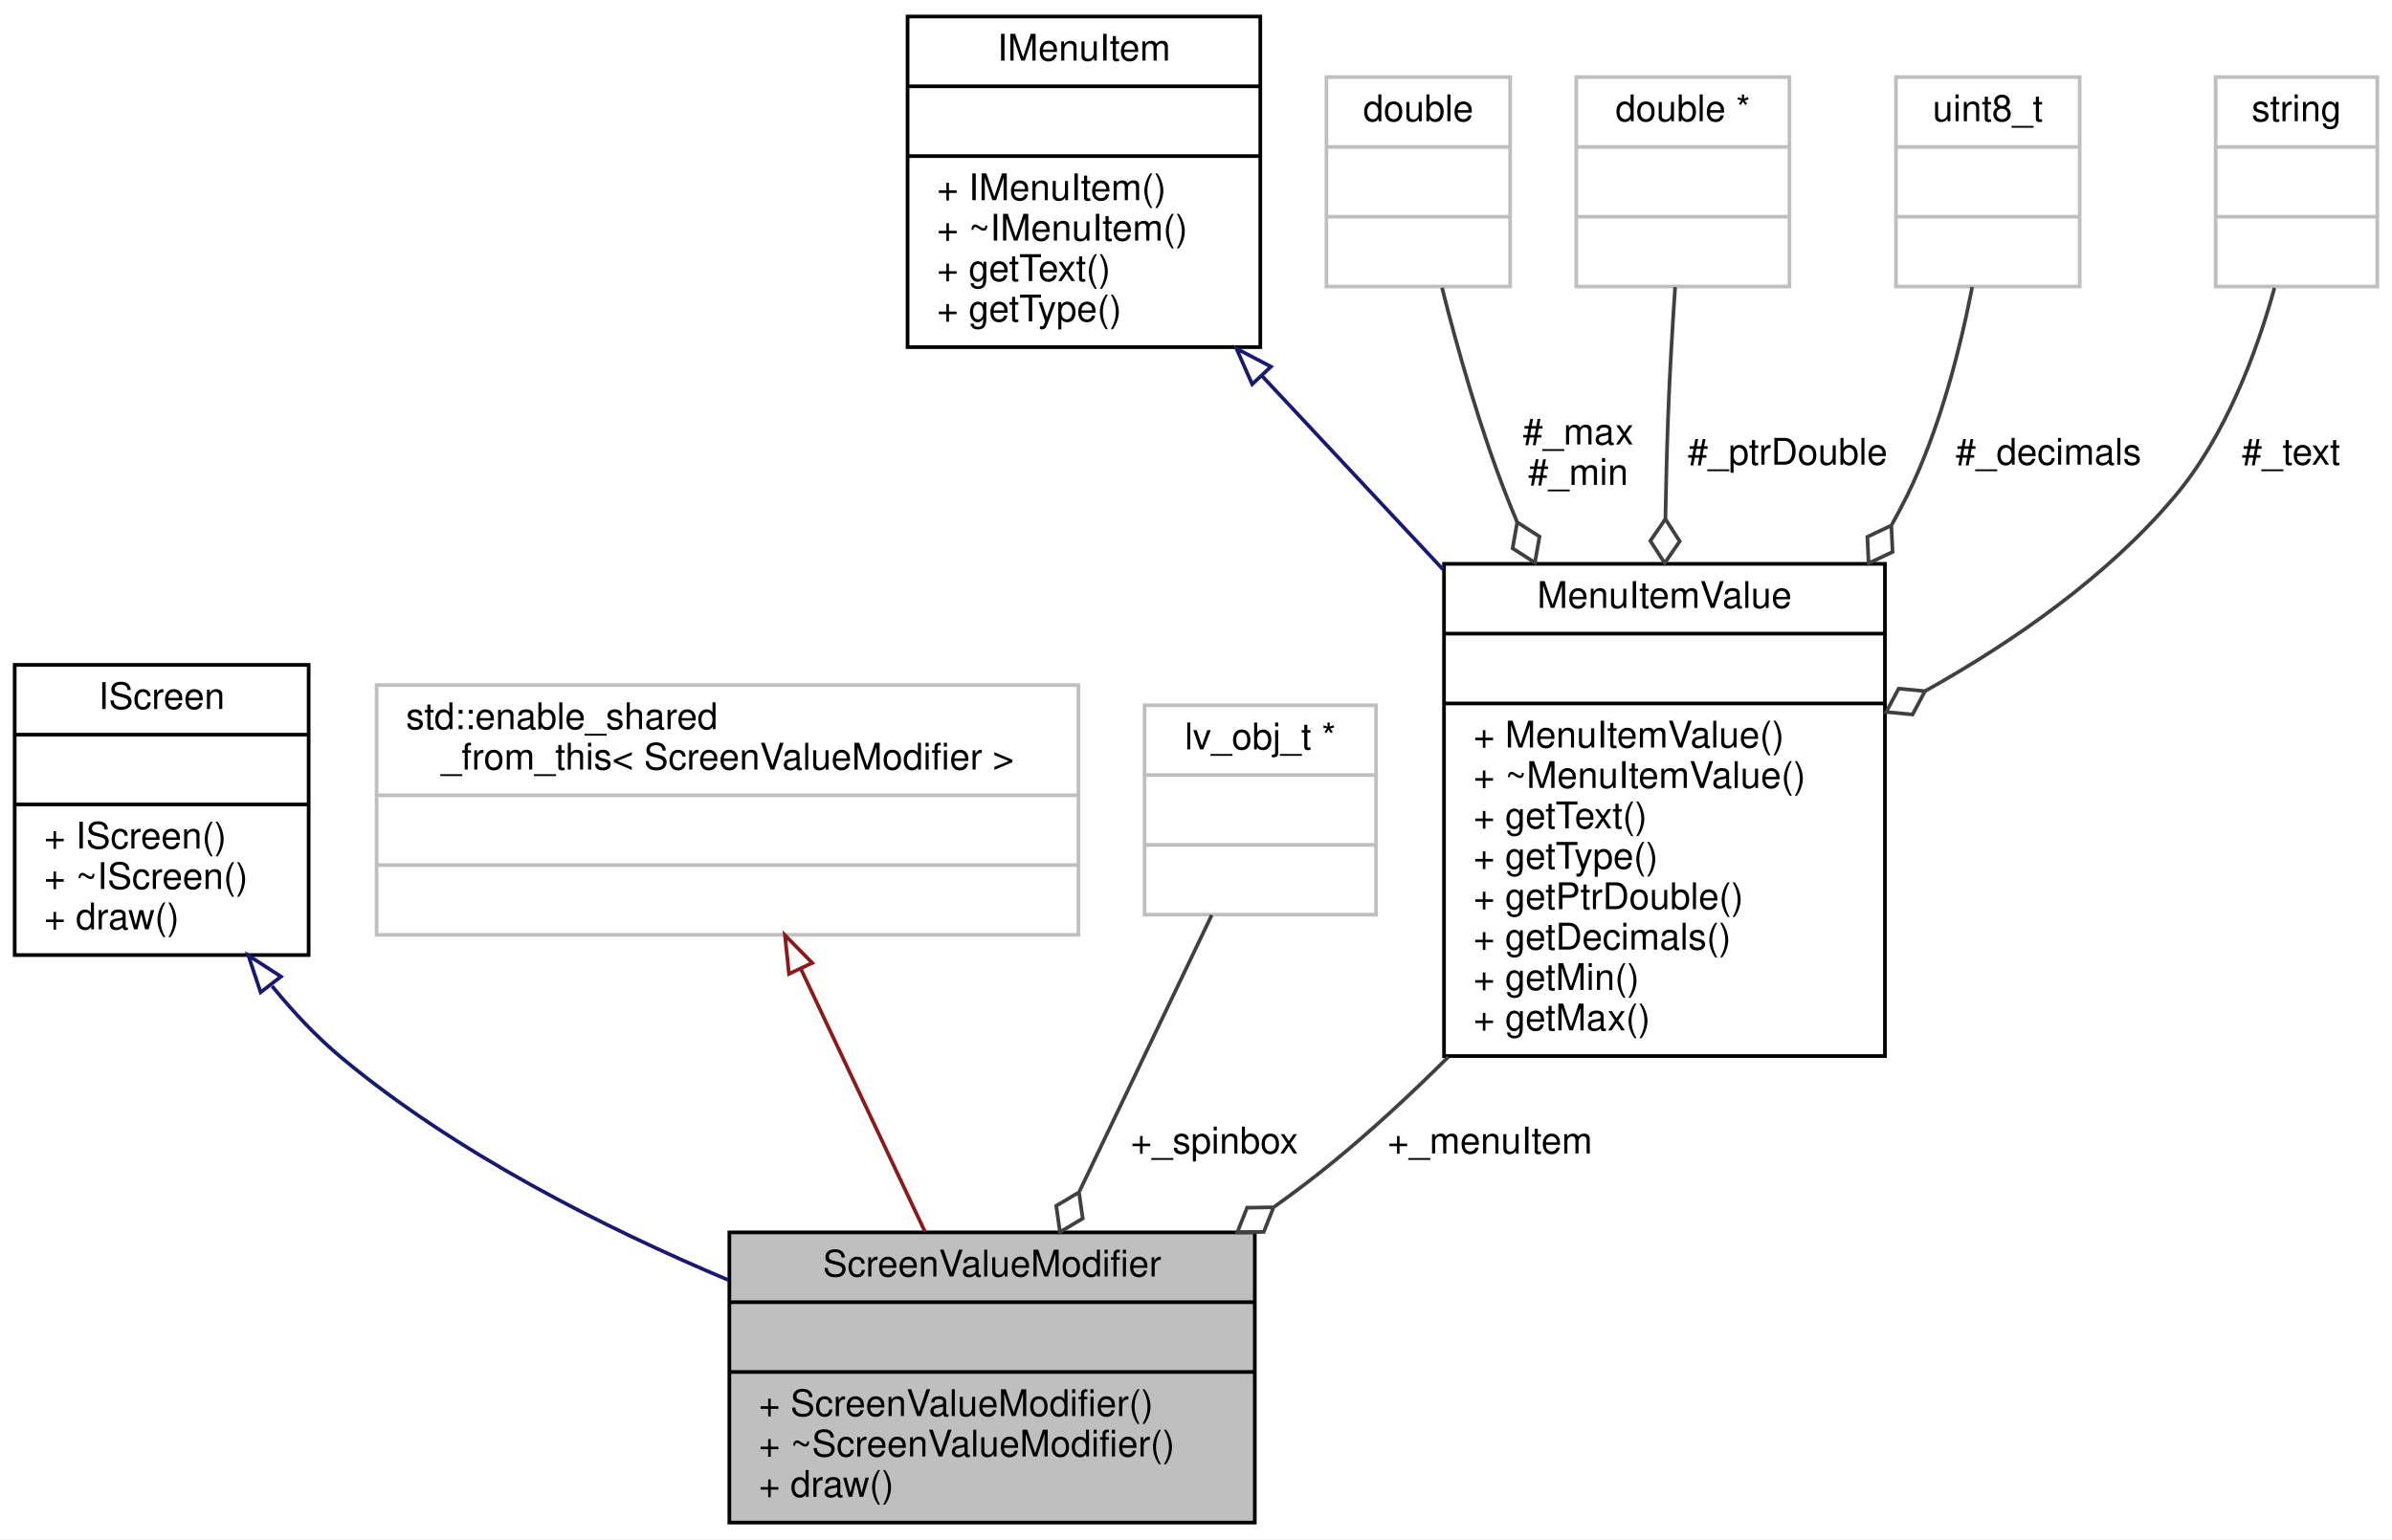
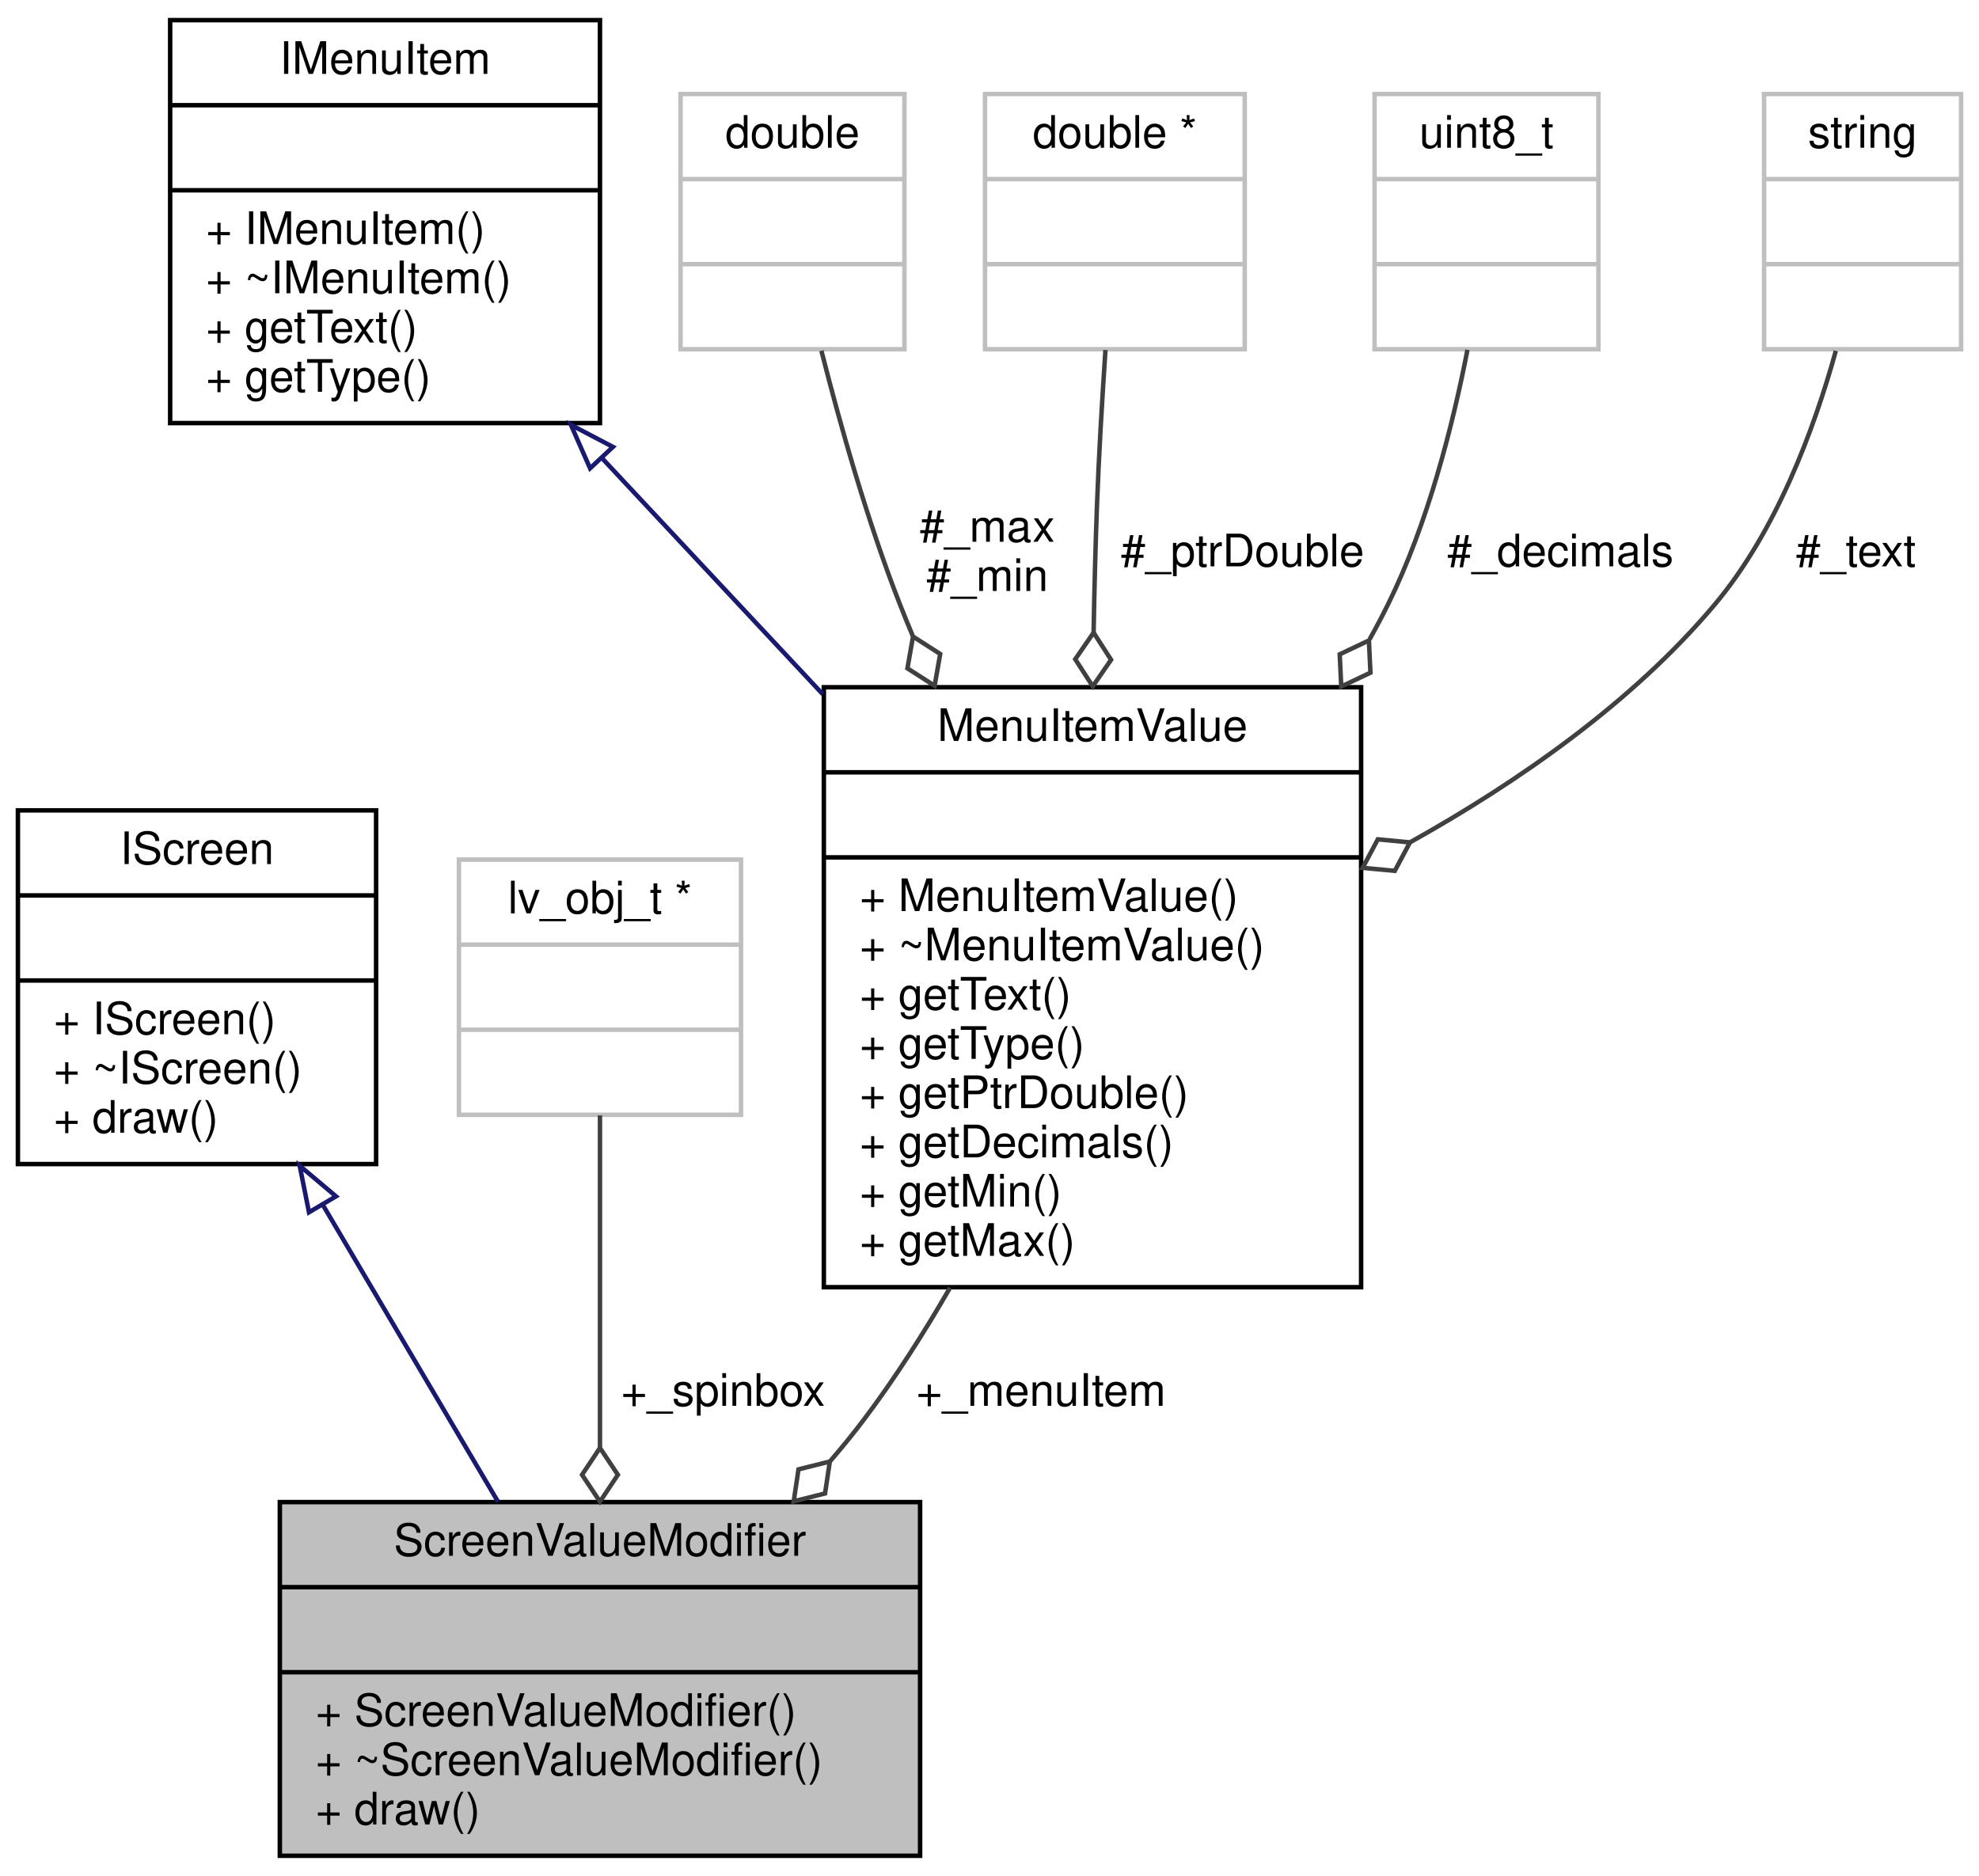
- <svg xmlns="http://www.w3.org/2000/svg" xmlns:xlink="http://www.w3.org/1999/xlink" width="651pt" height="419pt" viewBox="0.00 0.00 651.00 419.00">
+ <svg xmlns="http://www.w3.org/2000/svg" xmlns:xlink="http://www.w3.org/1999/xlink" width="442pt" height="419pt" viewBox="0.00 0.00 442.00 419.00">
  <g id="graph0" class="graph" transform="scale(1 1) rotate(0) translate(4 415)">
-     <polygon fill="white" stroke="transparent" points="-4,4 -4,-415 647,-415 647,4 -4,4" />
+     <polygon fill="white" stroke="transparent" points="-4,4 -4,-415 438,-415 438,4 -4,4" />
    <g id="node1" class="node">
      <g id="a_node1">
        <a xlink:title="Screen for value modification.">
-           <polygon fill="#bfbfbf" stroke="black" points="194.5,-0.5 194.5,-79.5 337.5,-79.5 337.5,-0.5 194.5,-0.5" />
-           <text text-anchor="middle" x="266" y="-67.5" font-family="Helvetica,sans-Serif" font-size="10.00">ScreenValueModifier</text>
-           <polyline fill="none" stroke="black" points="194.5,-60.5 337.5,-60.5 " />
-           <text text-anchor="middle" x="266" y="-48.5" font-family="Helvetica,sans-Serif" font-size="10.00"> </text>
-           <polyline fill="none" stroke="black" points="194.5,-41.5 337.5,-41.5 " />
-           <text text-anchor="start" x="202.5" y="-29.5" font-family="Helvetica,sans-Serif" font-size="10.00">+ ScreenValueModifier()</text>
-           <text text-anchor="start" x="202.5" y="-18.5" font-family="Helvetica,sans-Serif" font-size="10.00">+ ~ScreenValueModifier()</text>
-           <text text-anchor="start" x="202.5" y="-7.5" font-family="Helvetica,sans-Serif" font-size="10.00">+ draw()</text>
+           <polygon fill="#bfbfbf" stroke="black" points="58.5,-0.5 58.5,-79.5 201.5,-79.5 201.5,-0.5 58.5,-0.5" />
+           <text text-anchor="middle" x="130" y="-67.5" font-family="Helvetica,sans-Serif" font-size="10.00">ScreenValueModifier</text>
+           <polyline fill="none" stroke="black" points="58.5,-60.5 201.5,-60.5 " />
+           <text text-anchor="middle" x="130" y="-48.5" font-family="Helvetica,sans-Serif" font-size="10.00"> </text>
+           <polyline fill="none" stroke="black" points="58.5,-41.5 201.5,-41.5 " />
+           <text text-anchor="start" x="66.5" y="-29.5" font-family="Helvetica,sans-Serif" font-size="10.00">+ ScreenValueModifier()</text>
+           <text text-anchor="start" x="66.5" y="-18.5" font-family="Helvetica,sans-Serif" font-size="10.00">+ ~ScreenValueModifier()</text>
+           <text text-anchor="start" x="66.5" y="-7.5" font-family="Helvetica,sans-Serif" font-size="10.00">+ draw()</text>
        </a>
      </g>
    </g>
    <g id="node2" class="node">
      <g id="a_node2">
        <a xlink:href="classIScreen.xhtml" target="_top" xlink:title="Interface class for Screen objects.">
          <polygon fill="white" stroke="black" points="0,-155 0,-234 80,-234 80,-155 0,-155" />
          <text text-anchor="middle" x="40" y="-222" font-family="Helvetica,sans-Serif" font-size="10.00">IScreen</text>
          <polyline fill="none" stroke="black" points="0,-215 80,-215 " />
          <text text-anchor="middle" x="40" y="-203" font-family="Helvetica,sans-Serif" font-size="10.00"> </text>
          <polyline fill="none" stroke="black" points="0,-196 80,-196 " />
          <text text-anchor="start" x="8" y="-184" font-family="Helvetica,sans-Serif" font-size="10.00">+ IScreen()</text>
          <text text-anchor="start" x="8" y="-173" font-family="Helvetica,sans-Serif" font-size="10.00">+ ~IScreen()</text>
          <text text-anchor="start" x="8" y="-162" font-family="Helvetica,sans-Serif" font-size="10.00">+ draw()</text>
        </a>
      </g>
    </g>
    <g id="edge1" class="edge">
-       <path fill="none" stroke="midnightblue" d="M70.05,-146.55C75.81,-139.48 82.19,-132.67 89,-127 119.99,-101.21 160.02,-80.93 194.16,-66.55" />
-       <polygon fill="none" stroke="midnightblue" points="66.93,-144.86 63.58,-154.91 72.47,-149.14 66.93,-144.86" />
+       <path fill="none" stroke="midnightblue" d="M68.19,-145.73C80.77,-124.42 95.39,-99.64 107.25,-79.54" />
+       <polygon fill="none" stroke="midnightblue" points="65.01,-144.23 62.94,-154.62 71.04,-147.79 65.01,-144.23" />
    </g>
    <g id="node3" class="node">
      <g id="a_node3">
        <a xlink:title=" ">
-           <polygon fill="white" stroke="#bfbfbf" points="98.5,-160.5 98.5,-228.5 289.5,-228.5 289.5,-160.5 98.5,-160.5" />
-           <text text-anchor="start" x="106.5" y="-216.5" font-family="Helvetica,sans-Serif" font-size="10.00">std::enable_shared</text>
-           <text text-anchor="middle" x="194" y="-205.5" font-family="Helvetica,sans-Serif" font-size="10.00">_from_this&lt; ScreenValueModifier &gt;</text>
-           <polyline fill="none" stroke="#bfbfbf" points="98.5,-198.5 289.5,-198.5 " />
-           <text text-anchor="middle" x="194" y="-186.5" font-family="Helvetica,sans-Serif" font-size="10.00"> </text>
-           <polyline fill="none" stroke="#bfbfbf" points="98.5,-179.5 289.5,-179.5 " />
-           <text text-anchor="middle" x="194" y="-167.5" font-family="Helvetica,sans-Serif" font-size="10.00"> </text>
+           <polygon fill="white" stroke="#bfbfbf" points="98.5,-166 98.5,-223 161.5,-223 161.5,-166 98.5,-166" />
+           <text text-anchor="middle" x="130" y="-211" font-family="Helvetica,sans-Serif" font-size="10.00">lv_obj_t *</text>
+           <polyline fill="none" stroke="#bfbfbf" points="98.5,-204 161.5,-204 " />
+           <text text-anchor="middle" x="130" y="-192" font-family="Helvetica,sans-Serif" font-size="10.00"> </text>
+           <polyline fill="none" stroke="#bfbfbf" points="98.5,-185 161.5,-185 " />
+           <text text-anchor="middle" x="130" y="-173" font-family="Helvetica,sans-Serif" font-size="10.00"> </text>
        </a>
      </g>
    </g>
    <g id="edge2" class="edge">
-       <path fill="none" stroke="#8b1a1a" d="M214,-151.15C224.56,-128.77 237.44,-101.49 247.74,-79.68" />
-       <polygon fill="none" stroke="#8b1a1a" points="210.73,-149.87 209.62,-160.41 217.06,-152.86 210.73,-149.87" />
+       <path fill="none" stroke="#404040" d="M130,-165.88C130,-145.25 130,-116.46 130,-91.73" />
+       <polygon fill="none" stroke="#404040" points="130,-91.6 126,-85.6 130,-79.6 134,-85.6 130,-91.6" />
+       <text text-anchor="middle" x="157.5" y="-101" font-family="Helvetica,sans-Serif" font-size="10.00"> +_spinbox</text>
    </g>
    <g id="node4" class="node">
      <g id="a_node4">
-         <a xlink:title=" ">
-           <polygon fill="white" stroke="#bfbfbf" points="307.5,-166 307.5,-223 370.5,-223 370.5,-166 307.5,-166" />
-           <text text-anchor="middle" x="339" y="-211" font-family="Helvetica,sans-Serif" font-size="10.00">lv_obj_t *</text>
-           <polyline fill="none" stroke="#bfbfbf" points="307.5,-204 370.5,-204 " />
-           <text text-anchor="middle" x="339" y="-192" font-family="Helvetica,sans-Serif" font-size="10.00"> </text>
-           <polyline fill="none" stroke="#bfbfbf" points="307.5,-185 370.5,-185 " />
-           <text text-anchor="middle" x="339" y="-173" font-family="Helvetica,sans-Serif" font-size="10.00"> </text>
+         <a xlink:href="structMenuItemValue.xhtml" target="_top" xlink:title="menu item to show double variables and call a modification screen">
+           <polygon fill="white" stroke="black" points="180,-127.5 180,-261.5 300,-261.5 300,-127.5 180,-127.5" />
+           <text text-anchor="middle" x="240" y="-249.5" font-family="Helvetica,sans-Serif" font-size="10.00">MenuItemValue</text>
+           <polyline fill="none" stroke="black" points="180,-242.5 300,-242.5 " />
+           <text text-anchor="middle" x="240" y="-230.5" font-family="Helvetica,sans-Serif" font-size="10.00"> </text>
+           <polyline fill="none" stroke="black" points="180,-223.5 300,-223.5 " />
+           <text text-anchor="start" x="188" y="-211.5" font-family="Helvetica,sans-Serif" font-size="10.00">+ MenuItemValue()</text>
+           <text text-anchor="start" x="188" y="-200.5" font-family="Helvetica,sans-Serif" font-size="10.00">+ ~MenuItemValue()</text>
+           <text text-anchor="start" x="188" y="-189.5" font-family="Helvetica,sans-Serif" font-size="10.00">+ getText()</text>
+           <text text-anchor="start" x="188" y="-178.5" font-family="Helvetica,sans-Serif" font-size="10.00">+ getType()</text>
+           <text text-anchor="start" x="188" y="-167.5" font-family="Helvetica,sans-Serif" font-size="10.00">+ getPtrDouble()</text>
+           <text text-anchor="start" x="188" y="-156.5" font-family="Helvetica,sans-Serif" font-size="10.00">+ getDecimals()</text>
+           <text text-anchor="start" x="188" y="-145.5" font-family="Helvetica,sans-Serif" font-size="10.00">+ getMin()</text>
+           <text text-anchor="start" x="188" y="-134.5" font-family="Helvetica,sans-Serif" font-size="10.00">+ getMax()</text>
        </a>
      </g>
    </g>
    <g id="edge3" class="edge">
-       <path fill="none" stroke="#404040" d="M325.78,-165.88C315.77,-144.97 301.75,-115.67 289.8,-90.71" />
-       <polygon fill="none" stroke="#404040" points="289.66,-90.42 283.46,-86.73 284.48,-79.6 290.67,-83.28 289.66,-90.42" />
-       <text text-anchor="middle" x="326.5" y="-101" font-family="Helvetica,sans-Serif" font-size="10.00"> +_spinbox</text>
+       <path fill="none" stroke="#404040" d="M208.18,-127.36C202.31,-117.2 195.85,-107.08 189,-98 186.64,-94.87 184.11,-91.76 181.46,-88.7" />
+       <polygon fill="none" stroke="#404040" points="181.34,-88.56 174.34,-86.81 173.27,-79.67 180.27,-81.43 181.34,-88.56" />
+       <text text-anchor="middle" x="228.5" y="-101" font-family="Helvetica,sans-Serif" font-size="10.00"> +_menuItem</text>
    </g>
    <g id="node5" class="node">
      <g id="a_node5">
-         <a xlink:href="structMenuItemValue.xhtml" target="_top" xlink:title="menu item to show double variables and call a modification screen">
-           <polygon fill="white" stroke="black" points="389,-127.5 389,-261.5 509,-261.5 509,-127.5 389,-127.5" />
-           <text text-anchor="middle" x="449" y="-249.5" font-family="Helvetica,sans-Serif" font-size="10.00">MenuItemValue</text>
-           <polyline fill="none" stroke="black" points="389,-242.5 509,-242.5 " />
-           <text text-anchor="middle" x="449" y="-230.5" font-family="Helvetica,sans-Serif" font-size="10.00"> </text>
-           <polyline fill="none" stroke="black" points="389,-223.5 509,-223.5 " />
-           <text text-anchor="start" x="397" y="-211.5" font-family="Helvetica,sans-Serif" font-size="10.00">+ MenuItemValue()</text>
-           <text text-anchor="start" x="397" y="-200.5" font-family="Helvetica,sans-Serif" font-size="10.00">+ ~MenuItemValue()</text>
-           <text text-anchor="start" x="397" y="-189.5" font-family="Helvetica,sans-Serif" font-size="10.00">+ getText()</text>
-           <text text-anchor="start" x="397" y="-178.5" font-family="Helvetica,sans-Serif" font-size="10.00">+ getType()</text>
-           <text text-anchor="start" x="397" y="-167.5" font-family="Helvetica,sans-Serif" font-size="10.00">+ getPtrDouble()</text>
-           <text text-anchor="start" x="397" y="-156.5" font-family="Helvetica,sans-Serif" font-size="10.00">+ getDecimals()</text>
-           <text text-anchor="start" x="397" y="-145.5" font-family="Helvetica,sans-Serif" font-size="10.00">+ getMin()</text>
-           <text text-anchor="start" x="397" y="-134.5" font-family="Helvetica,sans-Serif" font-size="10.00">+ getMax()</text>
+         <a xlink:href="classIMenuItem.xhtml" target="_top" xlink:title="interface for all menu items">
+           <polygon fill="white" stroke="black" points="34,-320.5 34,-410.5 130,-410.5 130,-320.5 34,-320.5" />
+           <text text-anchor="middle" x="82" y="-398.5" font-family="Helvetica,sans-Serif" font-size="10.00">IMenuItem</text>
+           <polyline fill="none" stroke="black" points="34,-391.5 130,-391.5 " />
+           <text text-anchor="middle" x="82" y="-379.5" font-family="Helvetica,sans-Serif" font-size="10.00"> </text>
+           <polyline fill="none" stroke="black" points="34,-372.5 130,-372.5 " />
+           <text text-anchor="start" x="42" y="-360.5" font-family="Helvetica,sans-Serif" font-size="10.00">+ IMenuItem()</text>
+           <text text-anchor="start" x="42" y="-349.5" font-family="Helvetica,sans-Serif" font-size="10.00">+ ~IMenuItem()</text>
+           <text text-anchor="start" x="42" y="-338.5" font-family="Helvetica,sans-Serif" font-size="10.00">+ getText()</text>
+           <text text-anchor="start" x="42" y="-327.5" font-family="Helvetica,sans-Serif" font-size="10.00">+ getType()</text>
        </a>
      </g>
    </g>
    <g id="edge4" class="edge">
-       <path fill="none" stroke="#404040" d="M390.17,-127.26C379.87,-117 368.93,-106.88 358,-98 353.2,-94.1 348.11,-90.26 342.9,-86.54" />
-       <polygon fill="none" stroke="#404040" points="342.61,-86.34 335.4,-86.22 332.74,-79.51 339.95,-79.63 342.61,-86.34" />
-       <text text-anchor="middle" x="401.5" y="-101" font-family="Helvetica,sans-Serif" font-size="10.00"> +_menuItem</text>
+       <path fill="none" stroke="midnightblue" d="M130.51,-312.61C146.06,-295.98 163.47,-277.36 179.75,-259.95" />
+       <polygon fill="none" stroke="midnightblue" points="127.79,-310.4 123.51,-320.1 132.9,-315.18 127.79,-310.4" />
    </g>
    <g id="node6" class="node">
      <g id="a_node6">
-         <a xlink:href="classIMenuItem.xhtml" target="_top" xlink:title="interface for all menu items">
-           <polygon fill="white" stroke="black" points="243,-320.5 243,-410.5 339,-410.5 339,-320.5 243,-320.5" />
-           <text text-anchor="middle" x="291" y="-398.5" font-family="Helvetica,sans-Serif" font-size="10.00">IMenuItem</text>
-           <polyline fill="none" stroke="black" points="243,-391.5 339,-391.5 " />
-           <text text-anchor="middle" x="291" y="-379.5" font-family="Helvetica,sans-Serif" font-size="10.00"> </text>
-           <polyline fill="none" stroke="black" points="243,-372.5 339,-372.5 " />
-           <text text-anchor="start" x="251" y="-360.5" font-family="Helvetica,sans-Serif" font-size="10.00">+ IMenuItem()</text>
-           <text text-anchor="start" x="251" y="-349.5" font-family="Helvetica,sans-Serif" font-size="10.00">+ ~IMenuItem()</text>
-           <text text-anchor="start" x="251" y="-338.5" font-family="Helvetica,sans-Serif" font-size="10.00">+ getText()</text>
-           <text text-anchor="start" x="251" y="-327.5" font-family="Helvetica,sans-Serif" font-size="10.00">+ getType()</text>
+         <a xlink:title=" ">
+           <polygon fill="white" stroke="#bfbfbf" points="148,-337 148,-394 198,-394 198,-337 148,-337" />
+           <text text-anchor="middle" x="173" y="-382" font-family="Helvetica,sans-Serif" font-size="10.00">double</text>
+           <polyline fill="none" stroke="#bfbfbf" points="148,-375 198,-375 " />
+           <text text-anchor="middle" x="173" y="-363" font-family="Helvetica,sans-Serif" font-size="10.00"> </text>
+           <polyline fill="none" stroke="#bfbfbf" points="148,-356 198,-356 " />
+           <text text-anchor="middle" x="173" y="-344" font-family="Helvetica,sans-Serif" font-size="10.00"> </text>
        </a>
      </g>
    </g>
    <g id="edge5" class="edge">
-       <path fill="none" stroke="midnightblue" d="M339.51,-312.61C355.06,-295.98 372.47,-277.36 388.75,-259.95" />
-       <polygon fill="none" stroke="midnightblue" points="336.79,-310.4 332.51,-320.1 341.9,-315.18 336.79,-310.4" />
+       <path fill="none" stroke="#404040" d="M179.46,-336.65C183.69,-319.96 189.76,-298.46 197,-280 197.92,-277.67 198.87,-275.31 199.87,-272.94" />
+       <polygon fill="none" stroke="#404040" points="199.92,-272.82 198.67,-265.72 204.74,-261.83 205.99,-268.93 199.92,-272.82" />
+       <text text-anchor="middle" x="216.5" y="-294" font-family="Helvetica,sans-Serif" font-size="10.00"> #_max</text>
+       <text text-anchor="middle" x="216.5" y="-283" font-family="Helvetica,sans-Serif" font-size="10.00">#_min</text>
    </g>
    <g id="node7" class="node">
      <g id="a_node7">
        <a xlink:title=" ">
-           <polygon fill="white" stroke="#bfbfbf" points="357,-337 357,-394 407,-394 407,-337 357,-337" />
-           <text text-anchor="middle" x="382" y="-382" font-family="Helvetica,sans-Serif" font-size="10.00">double</text>
-           <polyline fill="none" stroke="#bfbfbf" points="357,-375 407,-375 " />
-           <text text-anchor="middle" x="382" y="-363" font-family="Helvetica,sans-Serif" font-size="10.00"> </text>
-           <polyline fill="none" stroke="#bfbfbf" points="357,-356 407,-356 " />
-           <text text-anchor="middle" x="382" y="-344" font-family="Helvetica,sans-Serif" font-size="10.00"> </text>
+           <polygon fill="white" stroke="#bfbfbf" points="216,-337 216,-394 274,-394 274,-337 216,-337" />
+           <text text-anchor="middle" x="245" y="-382" font-family="Helvetica,sans-Serif" font-size="10.00">double *</text>
+           <polyline fill="none" stroke="#bfbfbf" points="216,-375 274,-375 " />
+           <text text-anchor="middle" x="245" y="-363" font-family="Helvetica,sans-Serif" font-size="10.00"> </text>
+           <polyline fill="none" stroke="#bfbfbf" points="216,-356 274,-356 " />
+           <text text-anchor="middle" x="245" y="-344" font-family="Helvetica,sans-Serif" font-size="10.00"> </text>
        </a>
      </g>
    </g>
    <g id="edge6" class="edge">
-       <path fill="none" stroke="#404040" d="M388.46,-336.65C392.69,-319.96 398.76,-298.46 406,-280 406.92,-277.67 407.87,-275.31 408.87,-272.94" />
-       <polygon fill="none" stroke="#404040" points="408.92,-272.82 407.67,-265.72 413.74,-261.83 414.99,-268.93 408.92,-272.82" />
-       <text text-anchor="middle" x="425.5" y="-294" font-family="Helvetica,sans-Serif" font-size="10.00"> #_max</text>
-       <text text-anchor="middle" x="425.5" y="-283" font-family="Helvetica,sans-Serif" font-size="10.00">#_min</text>
+       <path fill="none" stroke="#404040" d="M242.9,-336.83C242.17,-325.97 241.42,-313.41 241,-302 240.66,-292.84 240.42,-283.23 240.25,-273.7" />
+       <polygon fill="none" stroke="#404040" points="240.25,-273.7 236.15,-267.76 240.06,-261.7 244.15,-267.64 240.25,-273.7" />
+       <text text-anchor="middle" x="273.5" y="-288.5" font-family="Helvetica,sans-Serif" font-size="10.00"> #_ptrDouble</text>
    </g>
    <g id="node8" class="node">
      <g id="a_node8">
        <a xlink:title=" ">
-           <polygon fill="white" stroke="#bfbfbf" points="425,-337 425,-394 483,-394 483,-337 425,-337" />
-           <text text-anchor="middle" x="454" y="-382" font-family="Helvetica,sans-Serif" font-size="10.00">double *</text>
-           <polyline fill="none" stroke="#bfbfbf" points="425,-375 483,-375 " />
-           <text text-anchor="middle" x="454" y="-363" font-family="Helvetica,sans-Serif" font-size="10.00"> </text>
-           <polyline fill="none" stroke="#bfbfbf" points="425,-356 483,-356 " />
-           <text text-anchor="middle" x="454" y="-344" font-family="Helvetica,sans-Serif" font-size="10.00"> </text>
+           <polygon fill="white" stroke="#bfbfbf" points="303,-337 303,-394 353,-394 353,-337 303,-337" />
+           <text text-anchor="middle" x="328" y="-382" font-family="Helvetica,sans-Serif" font-size="10.00">uint8_t</text>
+           <polyline fill="none" stroke="#bfbfbf" points="303,-375 353,-375 " />
+           <text text-anchor="middle" x="328" y="-363" font-family="Helvetica,sans-Serif" font-size="10.00"> </text>
+           <polyline fill="none" stroke="#bfbfbf" points="303,-356 353,-356 " />
+           <text text-anchor="middle" x="328" y="-344" font-family="Helvetica,sans-Serif" font-size="10.00"> </text>
        </a>
      </g>
    </g>
    <g id="edge7" class="edge">
-       <path fill="none" stroke="#404040" d="M451.9,-336.83C451.17,-325.97 450.42,-313.41 450,-302 449.66,-292.84 449.42,-283.23 449.25,-273.7" />
-       <polygon fill="none" stroke="#404040" points="449.25,-273.7 445.15,-267.76 449.06,-261.7 453.15,-267.64 449.25,-273.7" />
-       <text text-anchor="middle" x="482.5" y="-288.5" font-family="Helvetica,sans-Serif" font-size="10.00"> #_ptrDouble</text>
+       <path fill="none" stroke="#404040" d="M323.75,-336.86C320.44,-319.85 314.86,-297.94 306,-280 304.71,-277.39 303.34,-274.79 301.89,-272.2" />
+       <polygon fill="none" stroke="#404040" points="301.74,-271.95 295.22,-268.86 295.56,-261.66 302.08,-264.75 301.74,-271.95" />
+       <text text-anchor="middle" x="344.5" y="-288.5" font-family="Helvetica,sans-Serif" font-size="10.00"> #_decimals</text>
    </g>
    <g id="node9" class="node">
      <g id="a_node9">
        <a xlink:title=" ">
-           <polygon fill="white" stroke="#bfbfbf" points="512,-337 512,-394 562,-394 562,-337 512,-337" />
-           <text text-anchor="middle" x="537" y="-382" font-family="Helvetica,sans-Serif" font-size="10.00">uint8_t</text>
-           <polyline fill="none" stroke="#bfbfbf" points="512,-375 562,-375 " />
-           <text text-anchor="middle" x="537" y="-363" font-family="Helvetica,sans-Serif" font-size="10.00"> </text>
-           <polyline fill="none" stroke="#bfbfbf" points="512,-356 562,-356 " />
-           <text text-anchor="middle" x="537" y="-344" font-family="Helvetica,sans-Serif" font-size="10.00"> </text>
+           <polygon fill="white" stroke="#bfbfbf" points="390,-337 390,-394 434,-394 434,-337 390,-337" />
+           <text text-anchor="middle" x="412" y="-382" font-family="Helvetica,sans-Serif" font-size="10.00">string</text>
+           <polyline fill="none" stroke="#bfbfbf" points="390,-375 434,-375 " />
+           <text text-anchor="middle" x="412" y="-363" font-family="Helvetica,sans-Serif" font-size="10.00"> </text>
+           <polyline fill="none" stroke="#bfbfbf" points="390,-356 434,-356 " />
+           <text text-anchor="middle" x="412" y="-344" font-family="Helvetica,sans-Serif" font-size="10.00"> </text>
        </a>
      </g>
    </g>
    <g id="edge8" class="edge">
-       <path fill="none" stroke="#404040" d="M532.75,-336.86C529.44,-319.85 523.86,-297.94 515,-280 513.71,-277.39 512.34,-274.79 510.89,-272.2" />
-       <polygon fill="none" stroke="#404040" points="510.74,-271.95 504.22,-268.86 504.56,-261.66 511.08,-264.75 510.74,-271.95" />
-       <text text-anchor="middle" x="553.5" y="-288.5" font-family="Helvetica,sans-Serif" font-size="10.00"> #_decimals</text>
-     </g>
-     <g id="node10" class="node">
-       <g id="a_node10">
-         <a xlink:title=" ">
-           <polygon fill="white" stroke="#bfbfbf" points="599,-337 599,-394 643,-394 643,-337 599,-337" />
-           <text text-anchor="middle" x="621" y="-382" font-family="Helvetica,sans-Serif" font-size="10.00">string</text>
-           <polyline fill="none" stroke="#bfbfbf" points="599,-375 643,-375 " />
-           <text text-anchor="middle" x="621" y="-363" font-family="Helvetica,sans-Serif" font-size="10.00"> </text>
-           <polyline fill="none" stroke="#bfbfbf" points="599,-356 643,-356 " />
-           <text text-anchor="middle" x="621" y="-344" font-family="Helvetica,sans-Serif" font-size="10.00"> </text>
-         </a>
-       </g>
-     </g>
-     <g id="edge9" class="edge">
-       <path fill="none" stroke="#404040" d="M615.02,-336.63C610.1,-318.89 601.67,-296.28 588,-280 569.65,-258.15 544.13,-240.38 519.96,-226.88" />
-       <polygon fill="none" stroke="#404040" points="519.91,-226.85 512.73,-227.53 509.34,-221.16 516.52,-220.49 519.91,-226.85" />
-       <text text-anchor="middle" x="619.5" y="-288.5" font-family="Helvetica,sans-Serif" font-size="10.00"> #_text</text>
+       <path fill="none" stroke="#404040" d="M406.02,-336.63C401.1,-318.89 392.67,-296.28 379,-280 360.65,-258.15 335.13,-240.38 310.96,-226.88" />
+       <polygon fill="none" stroke="#404040" points="310.91,-226.85 303.73,-227.53 300.34,-221.16 307.52,-220.49 310.91,-226.85" />
+       <text text-anchor="middle" x="410.5" y="-288.5" font-family="Helvetica,sans-Serif" font-size="10.00"> #_text</text>
    </g>
  </g>
</svg>
